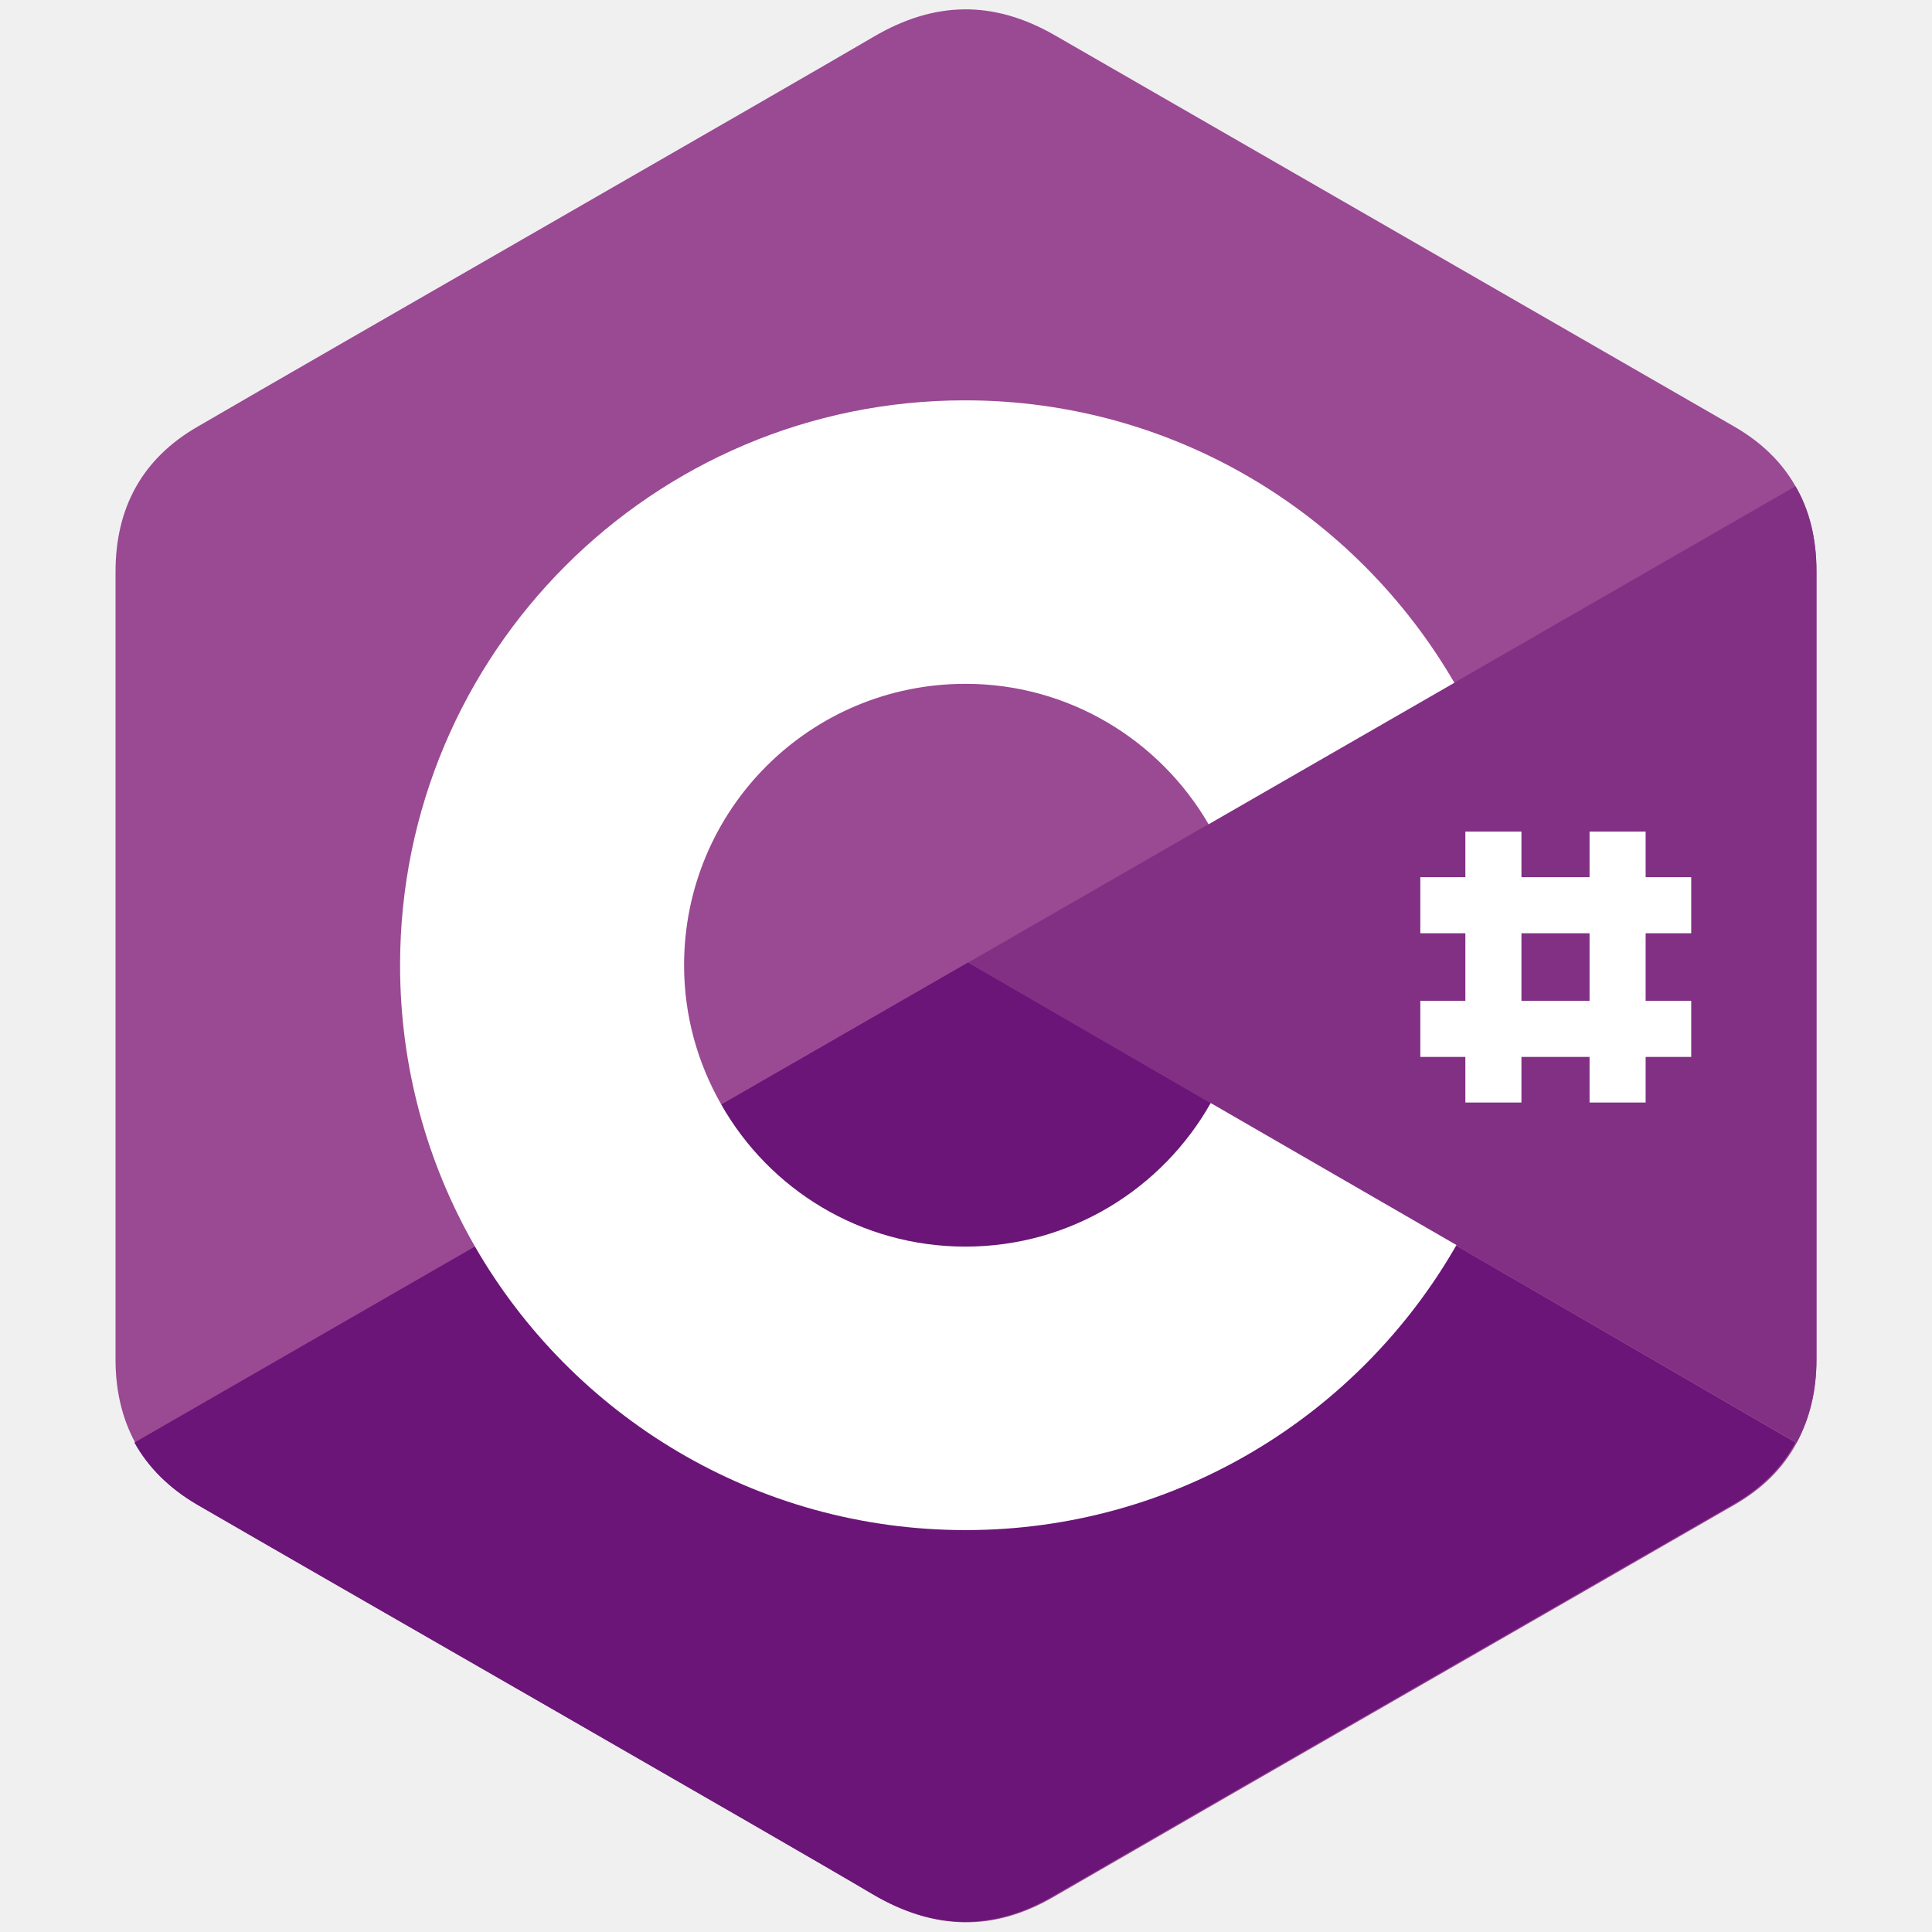
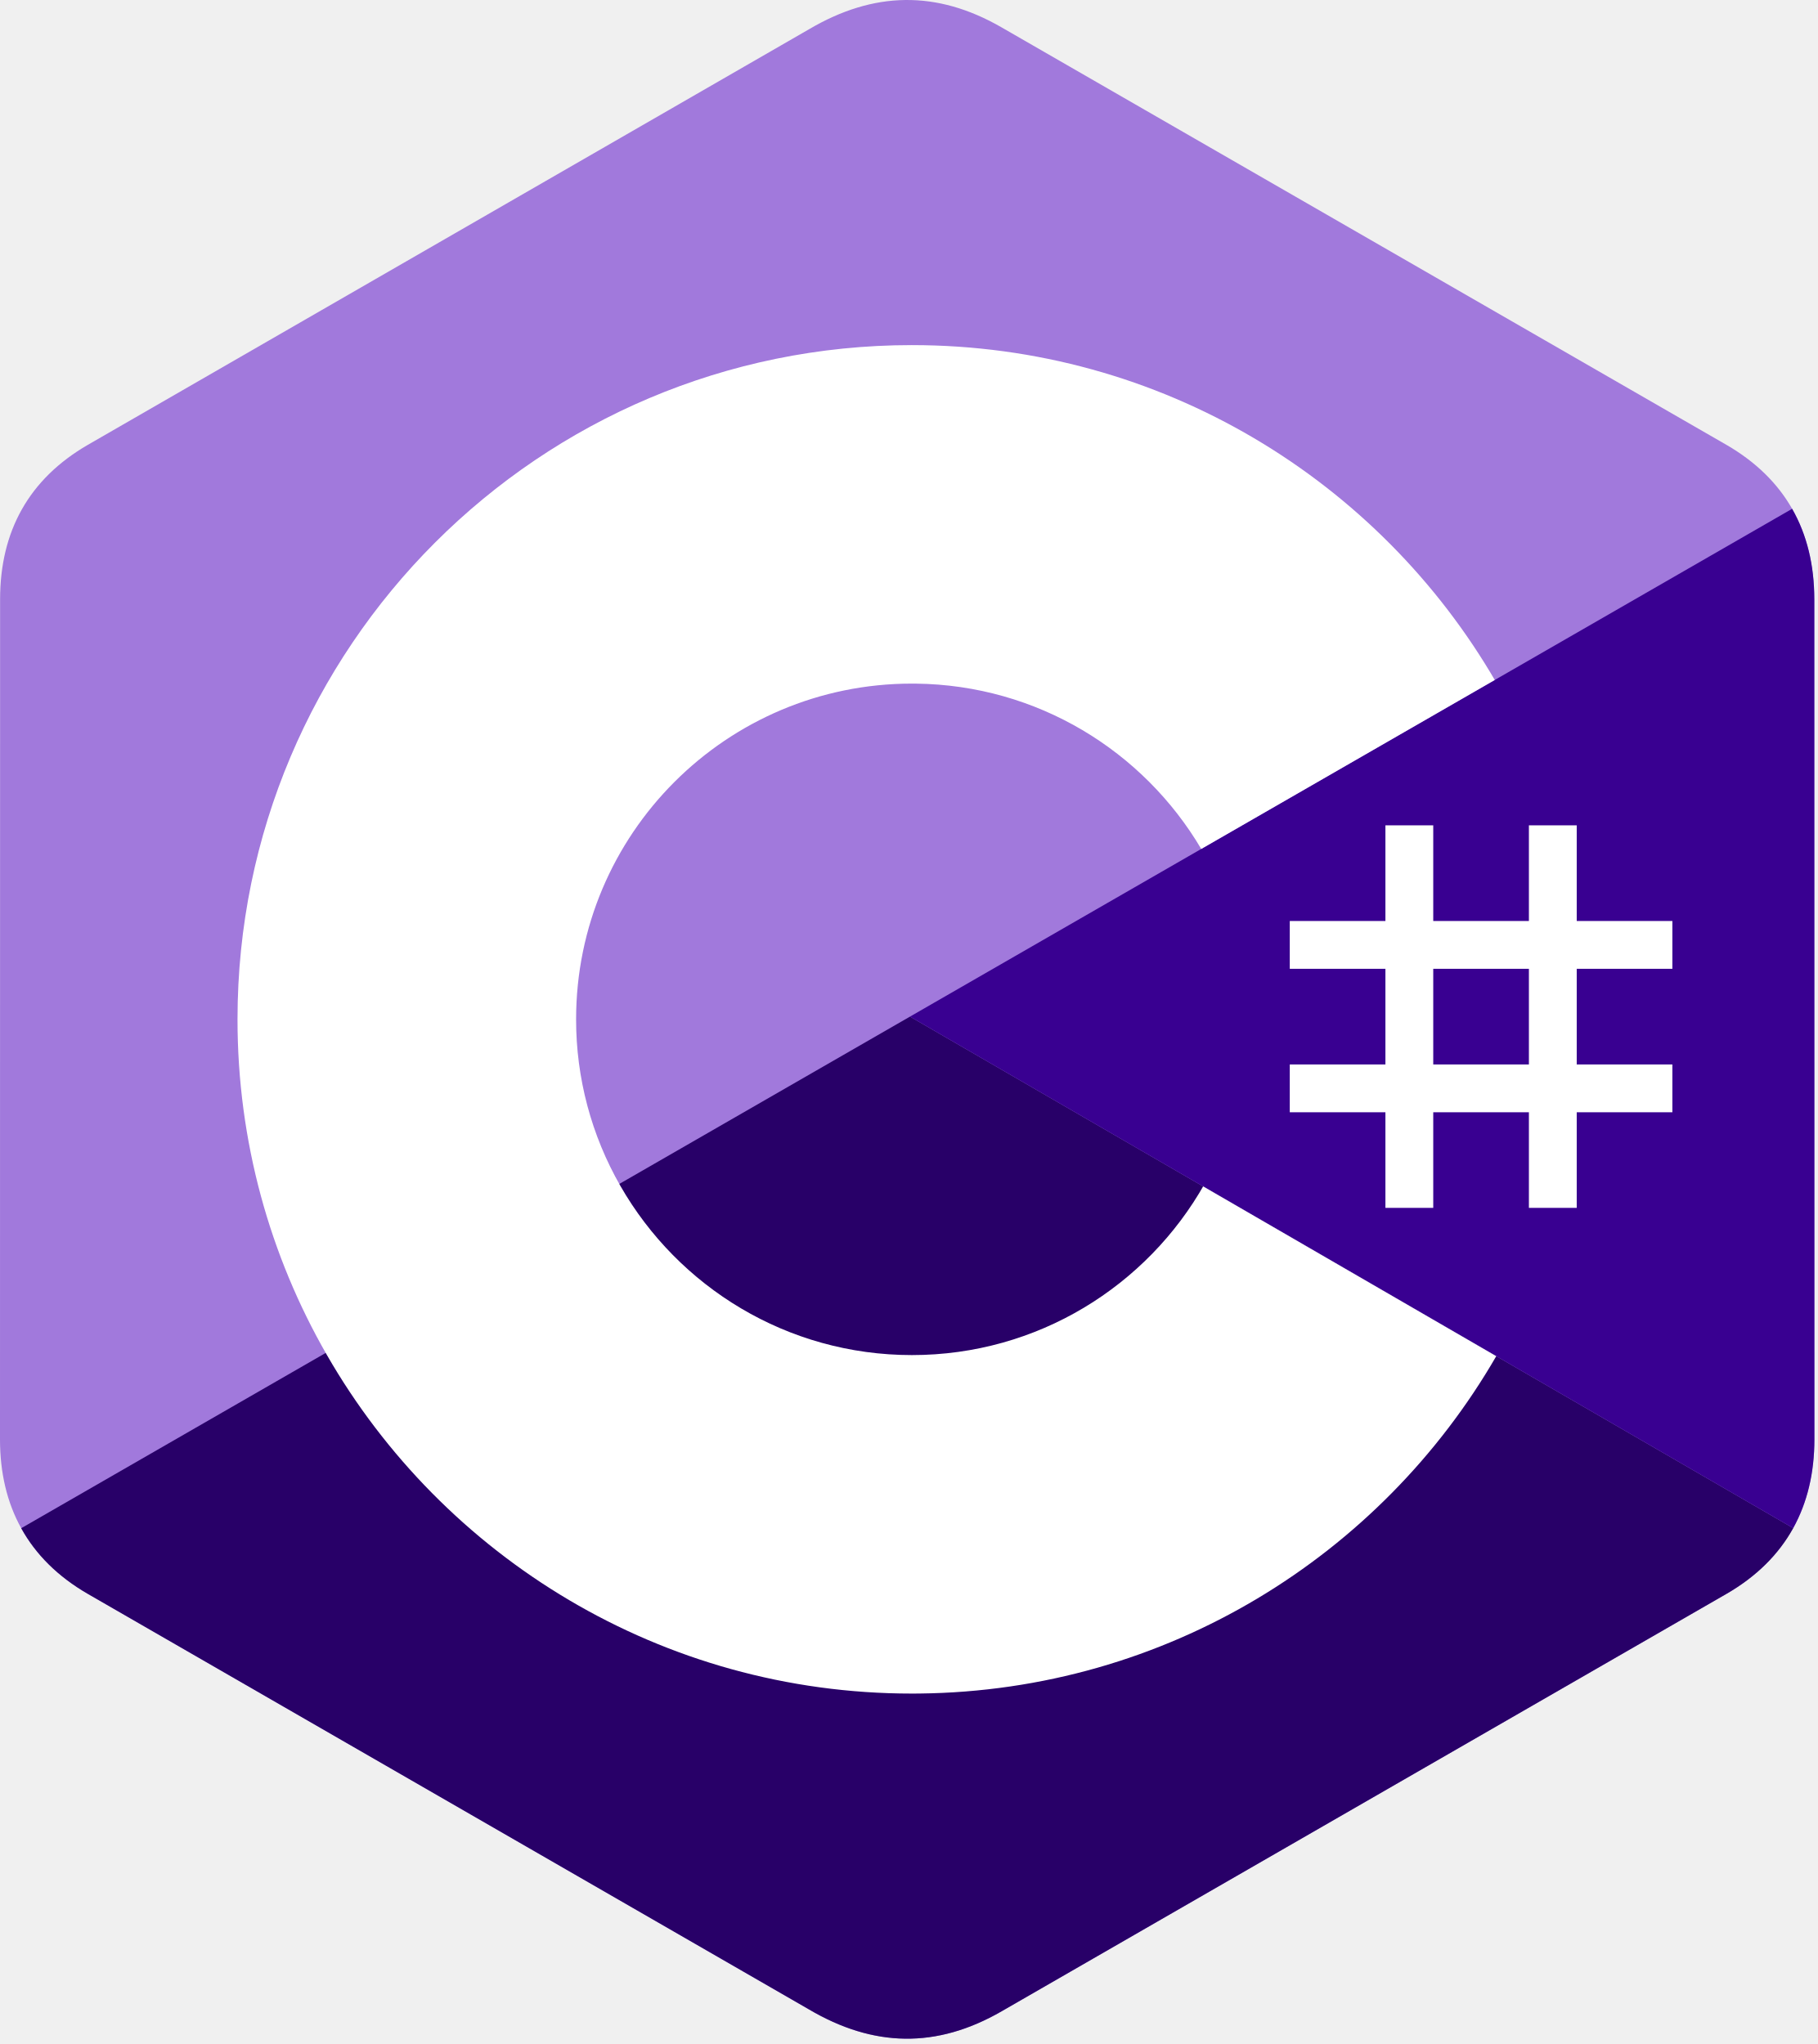
- <svg xmlns="http://www.w3.org/2000/svg" fill="none" height="2500" viewBox="204.925 153.577 757.617 860.543" width="2500">
-   <path d="m962.541 407.983c0-14.237-3.034-27.074-9.336-37.811-6.068-10.736-15.171-19.605-27.307-26.607-100.829-58.117-201.891-116.233-302.72-174.35-27.308-15.638-53.449-15.171-80.523.7-40.145 23.574-241.336 138.873-301.086 173.65-24.741 14.237-36.644 36.177-36.644 64.652v351.033c0 14.004 3.034 26.374 8.869 37.111 6.069 10.97 15.405 20.306 27.775 27.541 59.984 34.777 260.941 149.843 301.086 173.65 27.074 15.868 53.448 16.568 80.523.7 100.829-58.35 201.891-116.233 302.72-174.35 12.603-7.235 21.706-16.338 27.774-27.541 5.835-10.737 8.869-23.107 8.869-37.111z" fill="#9a4993" />
-   <path d="m584.667 582.333-371.34 213.794c6.069 10.97 15.405 20.306 27.775 27.542 59.984 34.776 260.941 149.842 301.086 173.649 27.074 15.872 53.449 16.572 80.523.7 100.829-58.35 201.891-116.233 302.72-174.349 12.603-7.236 21.706-16.338 27.774-27.542z" fill="#6a1577" />
-   <path d="m474.735 645.584c21.707 37.811 62.318 63.252 108.765 63.252 46.913 0 87.758-25.674 109.231-63.952l-108.064-62.551z" fill="#6a1577" />
-   <path d="m962.542 407.983c0-14.237-3.035-27.074-9.336-37.811l-368.539 212.161 369.005 213.795c5.835-10.737 8.87-23.107 8.87-37.111z" fill="#813084" />
-   <g fill="#fff">
-     <path d="m692.731 644.884c-21.472 38.044-62.317 63.952-109.231 63.952-46.68 0-87.291-25.441-108.764-63.252-10.503-18.438-16.572-39.444-16.572-62.084 0-69.32 56.016-125.336 125.336-125.336 46.213 0 86.592 25.207 108.298 62.551l109.464-63.018c-43.645-75.154-124.869-125.802-217.995-125.802-139.107 0-251.605 112.732-251.605 251.605 0 45.513 12.136 88.459 33.376 125.336 43.412 75.388 125.102 126.269 218.462 126.269 93.594 0 175.284-51.114 218.696-126.969zm138.406-120.901h-24.974v120.668h24.974zm55.316 0h-24.974v120.668h24.974z" />
-     <path d="m906.759 544.289h-120.668v24.974h120.668zm0 55.082h-120.668v24.974h120.668z" />
-   </g>
+ <svg xmlns="http://www.w3.org/2000/svg" width="256" height="288" preserveAspectRatio="xMidYMid">
+   <path d="M255.569 84.452c-.002-4.83-1.035-9.098-3.124-12.761-2.052-3.602-5.125-6.621-9.247-9.008L141.101 3.866c-9.17-5.294-18.061-5.101-27.163.269L12.385 62.672C4.064 67.489.015 74.861.013 84.443L0 202.808c0 4.724.991 8.909 2.988 12.517 2.053 3.711 5.169 6.813 9.386 9.254l101.56 58.536c9.106 5.373 17.997 5.565 27.17.269l102.105-58.817c4.217-2.44 7.333-5.544 9.386-9.252 1.994-3.608 2.987-7.793 2.987-12.518l-.013-118.345" fill="#a179dc" />
+   <path d="M128.182 143.241L2.988 215.325c2.053 3.711 5.169 6.813 9.386 9.254l101.56 58.536c9.106 5.373 17.997 5.565 27.17.269l102.105-58.817c4.217-2.44 7.333-5.544 9.386-9.252l-124.413-72.074" fill="#280068" />
+   <path d="M255.569 84.452c-.002-4.83-1.035-9.098-3.124-12.761l-124.263 71.55 124.413 72.074c1.994-3.608 2.985-7.793 2.987-12.518l-.013-118.345" fill="#390091" />
+   <path d="M201.892 116.294v13.474h13.474v-13.474h6.737v13.474h13.474v6.737h-13.474v13.474h13.474v6.737h-13.474v13.474h-6.737v-13.474h-13.474v13.474h-6.737v-13.474h-13.474v-6.737h13.474v-13.474h-13.474v-6.737h13.474v-13.474h6.737zm13.474 20.211h-13.474v13.474h13.474v-13.474zm-86.909-87.879c35.144 0 65.827 19.086 82.262 47.456l-.16-.273-41.349 23.808c-8.147-13.794-23.081-23.102-40.213-23.294l-.54-.003c-26.126 0-47.306 21.179-47.306 47.305a47.08 47.08 0 0 0 6.239 23.469c8.154 14.235 23.483 23.837 41.067 23.837 17.693 0 33.109-9.723 41.222-24.111l-.197.345 41.286 23.918c-16.254 28.13-46.517 47.157-81.253 47.536l-1.058.006c-35.255 0-66.025-19.204-82.419-47.724-8.003-13.923-12.582-30.064-12.582-47.277 0-52.466 42.532-94.999 95.001-94.999z" fill="#fff" />
</svg>
